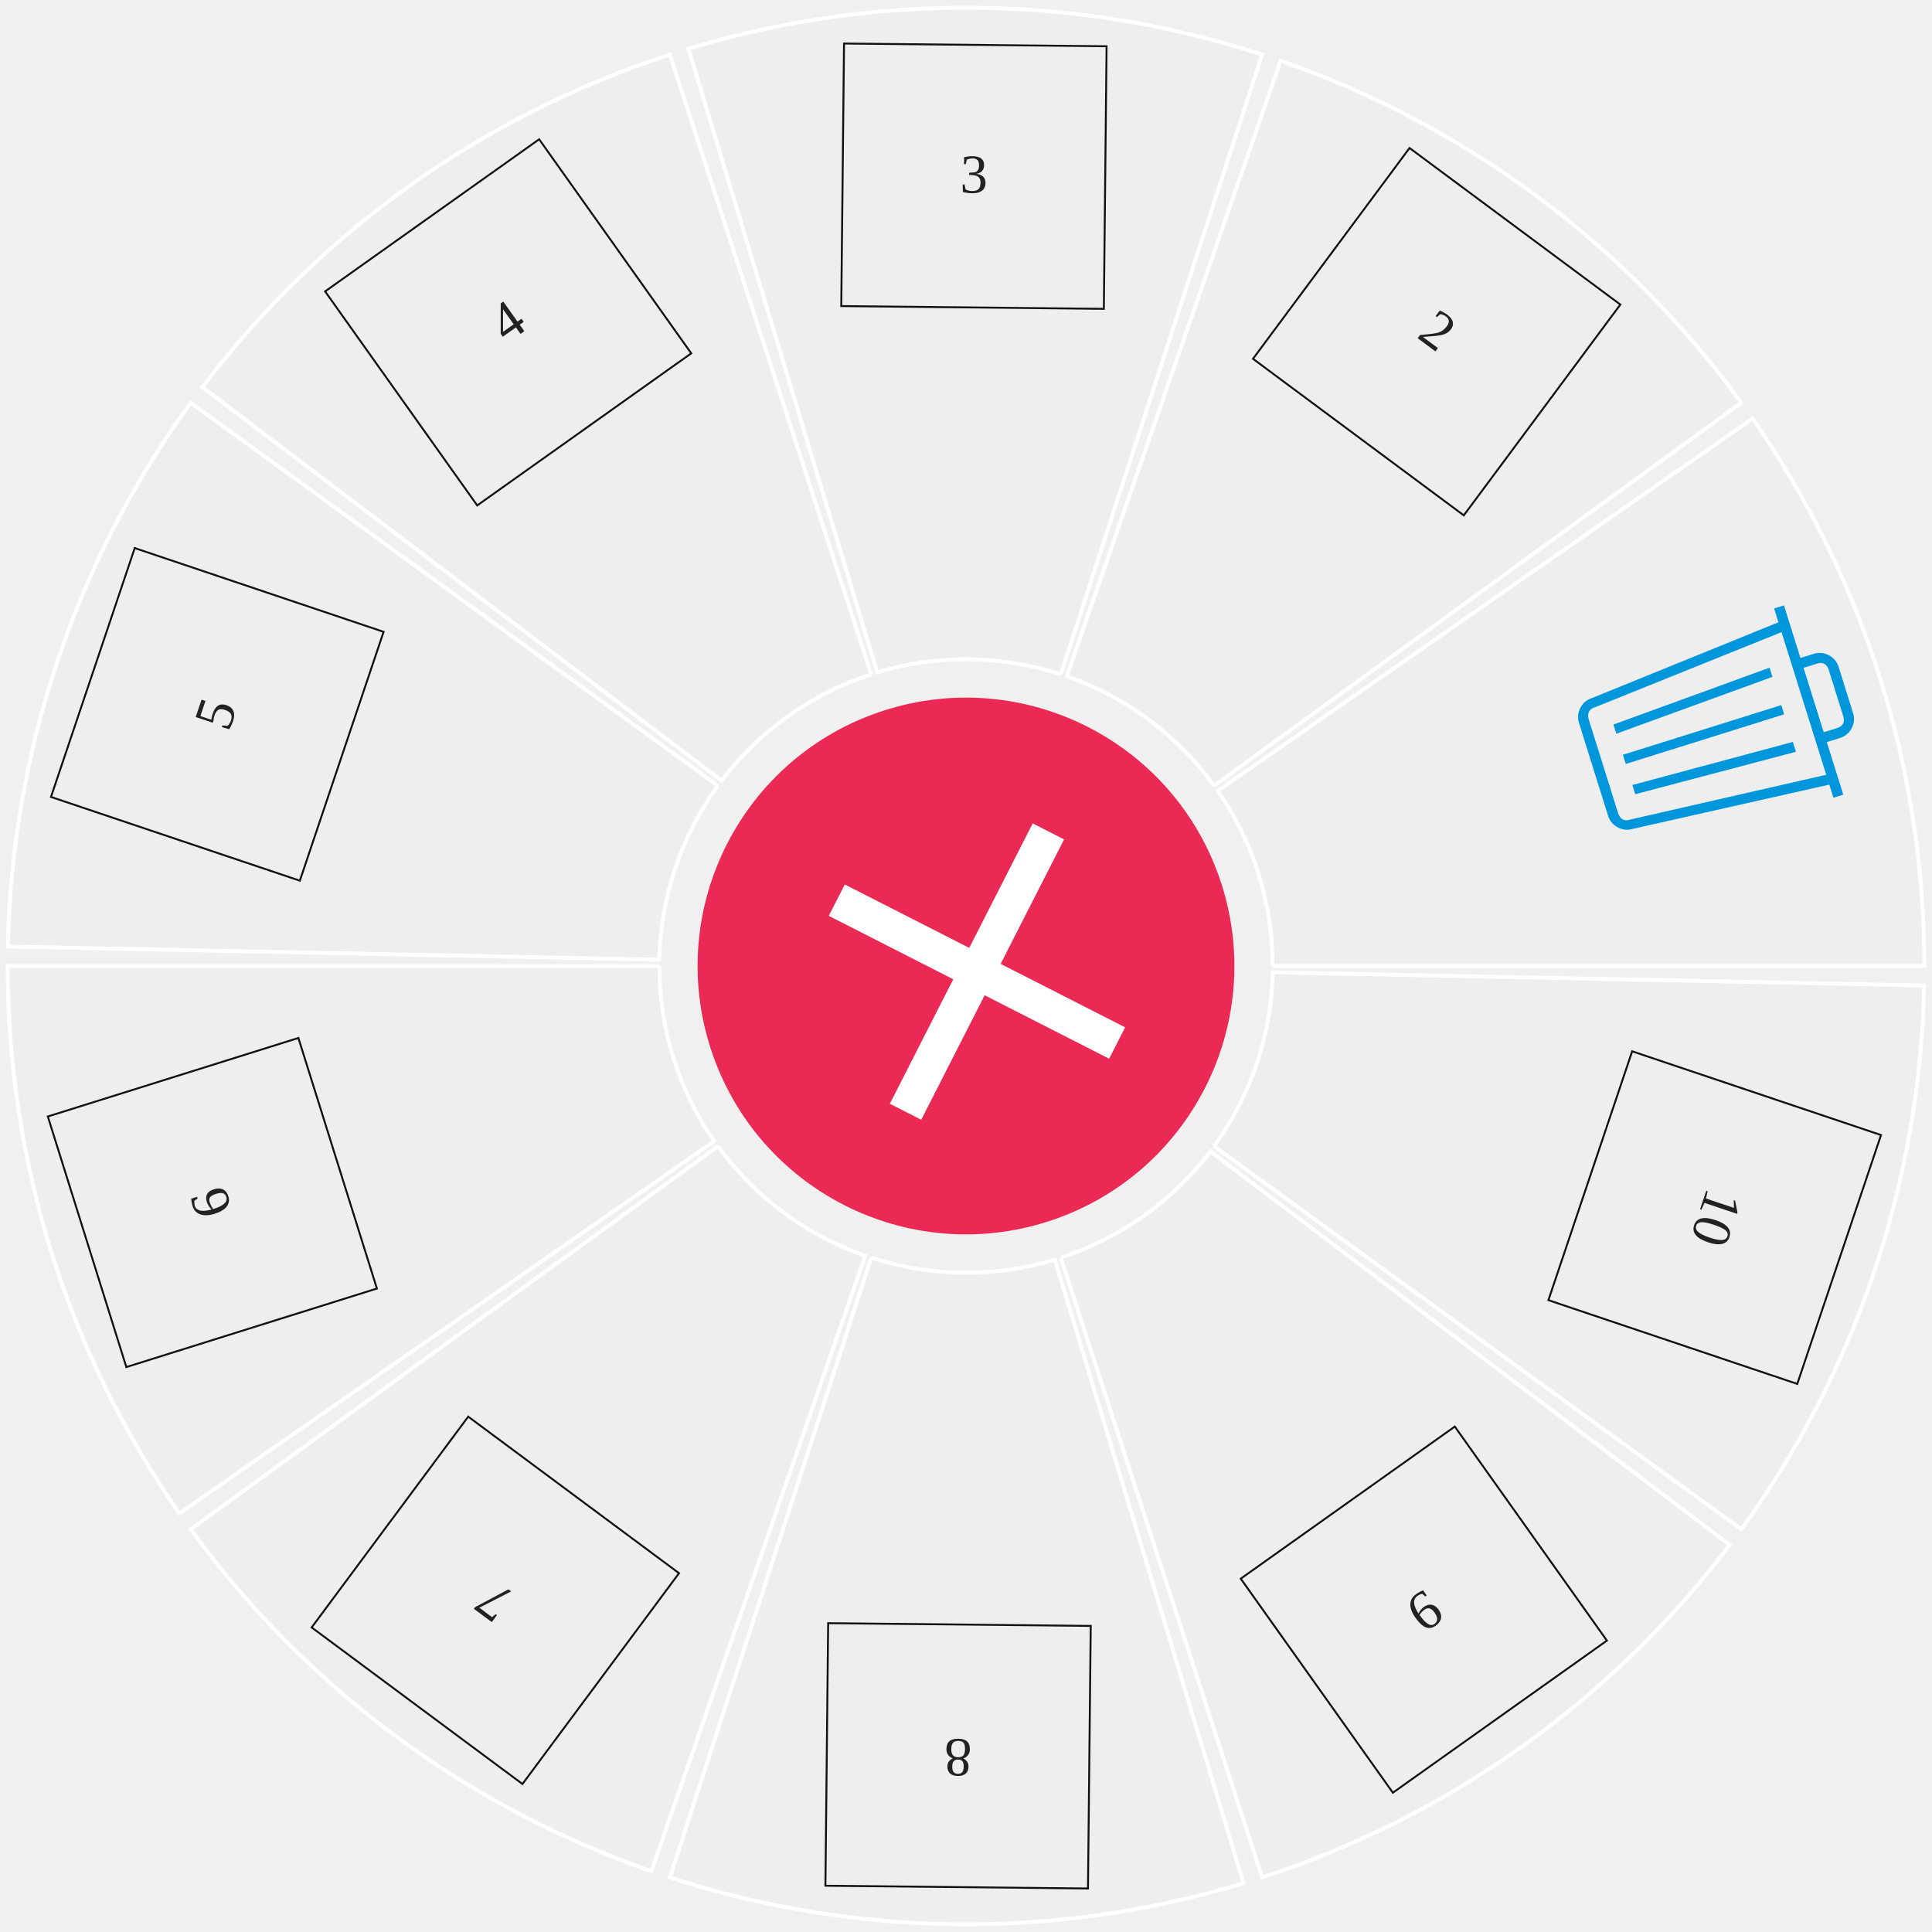
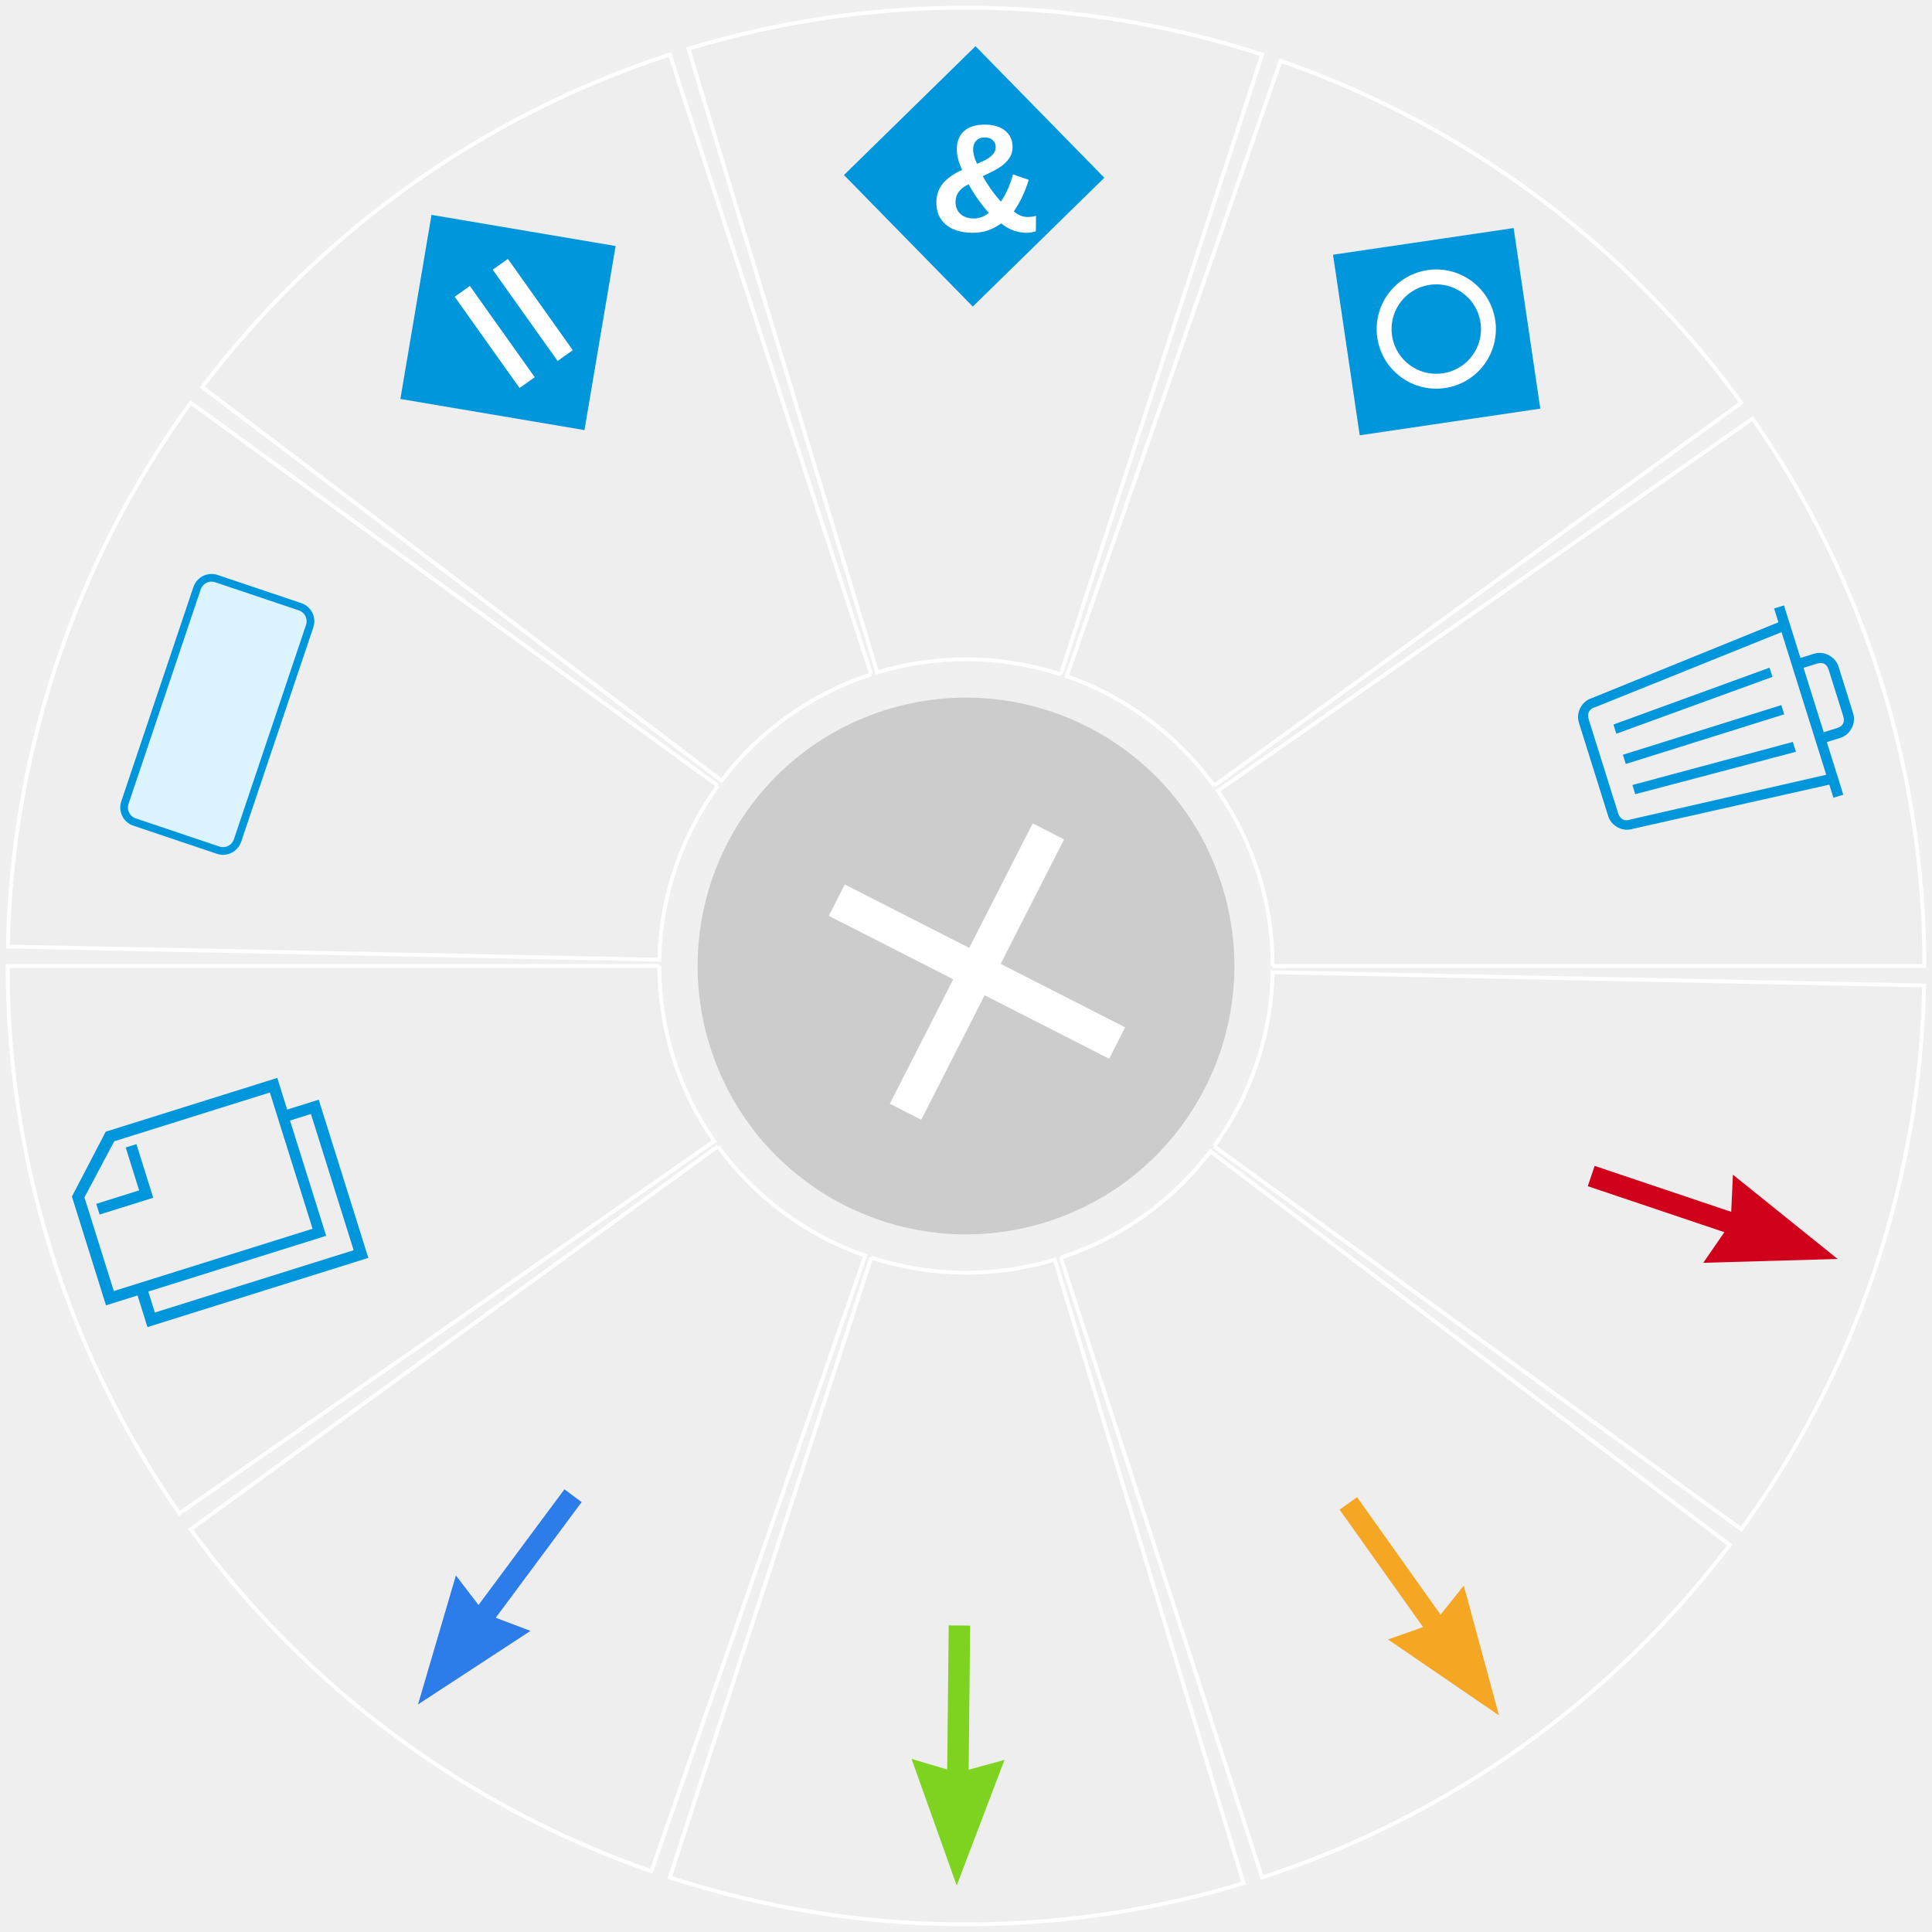
<svg xmlns="http://www.w3.org/2000/svg" xmlns:xlink="http://www.w3.org/1999/xlink" viewBox="-2 -2 504 504" style="-webkit-backface-visibility:visible;z-index:0;transform-origin:50% 50% 0;transform:matrix3d(-.9557804,-.2940813,0,0,.2940813,-.9557804,0,0,0,0,1,0,0,0,0,1);-webkit-user-select:none;margin:0 auto" display="block">
  <style>
#menu {
    display: block;
    margin: 0 auto;
    /*overflow: visible;*/ 
}

a {
    cursor: pointer; 
    outline: none;
}


.item .sector {
    fill: #eee;
    stroke: #fff;
}

.item:hover .sector, .item:focus .sector {
    fill: #ccc;
}

.menu-trigger {
-     fill: #EA2A55;
+     fill: #ccc;
    pointer-events: auto; 
}

.menu-trigger:hover, .menu-trigger:focus {
    cursor: pointer;
}
.icon {
    cursor: pointer;
}
symbol {
}
</style>
  <g id="symbolsContainer">
-     <symbol class="icon icon-" id="icon-1" viewBox="0 0 69 69">
+     <symbol class="icon icon-trash" id="icon-1" viewBox="0 0 69 69">
      <svg version="1.1" viewBox="0 0 18 24">
        <g fill="none" fill-rule="evenodd">
          <path d="m18 3.062v0.938h-1.25l-1.5 18.188c0 0.5-0.177 0.927-0.531 1.281s-0.781 0.531-1.281 0.531h-8.812c-0.5 0-0.927-0.177-1.281-0.531s-0.531-0.781-0.531-1.281l-1.5-18.188h-1.312v-0.938h5v-1.25c0-0.5 0.177-0.927 0.531-1.281s0.781-0.531 1.281-0.531h4.375c0.5 0 0.927 0.177 1.281 0.531s0.531 0.781 0.531 1.281v1.25h5zm-12.062-1.25v1.25h6.125v-1.25c0-0.583-0.292-0.875-0.875-0.875h-4.375c-0.583 0-0.875 0.292-0.875 0.875zm8.438 20.312l1.438-18.125h-13.562l1.438 18.125v0.062c0 0.583 0.312 0.875 0.938 0.875h8.812c0.625 0 0.938-0.292 0.938-0.875v-0.062zm-5.812-1.062v-15.062h0.875v15.062h-0.875zm4.438-15.062l-0.688 15.062h-0.875l0.625-15.062h0.938zm-7.125 0l0.688 15.062h-0.875l-0.688-15.062h0.875z" fill="#0096DC" />
        </g>
      </svg>
    </symbol>
-     <symbol class="icon icon-" id="icon-2" viewBox="0 0 69 69">
-       <rect fill="none" stroke="#111" width="100%" height="100%" />
-       <text fill="#222" x="50%" y="50%" dy=".3em" text-anchor="middle" font-size="1.2em">
-         2
-       </text>
+     <symbol class="icon icon-ext" id="icon-2" viewBox="0 0 69 69">
+       <svg version="1.1" viewBox="0 0 71 71">
+         <g fill="none" fill-rule="evenodd">
+           <rect transform="translate(35.5 35.5) rotate(45) translate(-35.5 -35.5)" x="11" y="11" width="49" height="49" fill="#0096DC" />
+           <circle cx="35" cy="35" r="14" stroke="#fff" stroke-width="4" />
+         </g>
+       </svg>
    </symbol>
-     <symbol class="icon icon-" id="icon-3" viewBox="0 0 69 69">
-       <rect fill="none" stroke="#111" width="100%" height="100%" />
-       <text fill="#222" x="50%" y="50%" dy=".3em" text-anchor="middle" font-size="1.2em">
-         3
-       </text>
+     <symbol class="icon icon-and" id="icon-3" viewBox="0 0 69 69">
+       <svg version="1.1" viewBox="0 0 72 72">
+         <g fill="none" fill-rule="evenodd">
+           <rect transform="translate(36.059 36.059) rotate(45) translate(-36.059 -36.059)" x="11" y="11" width="50.118" height="50.118" fill="#0096DC" />
+           <text fill="#FFFFFF" font-family="Arial-BoldMT, Arial" font-size="42" font-weight="bold">
+             <tspan x="24" y="51">&amp;</tspan>
+           </text>
+         </g>
+       </svg>
    </symbol>
-     <symbol class="icon icon-" id="icon-4" viewBox="0 0 69 69">
-       <rect fill="none" stroke="#111" width="100%" height="100%" />
-       <text fill="#222" x="50%" y="50%" dy=".3em" text-anchor="middle" font-size="1.2em">
-         4
-       </text>
+     <symbol class="icon icon-or" id="icon-4" viewBox="0 0 69 69">
+       <svg version="1.1" viewBox="0 0 71 71">
+         <g fill="none" fill-rule="evenodd">
+           <rect transform="translate(35.439 35.5) rotate(45) translate(-35.439 -35.5)" x="10.38" y="10.441" width="50.118" height="50.118" fill="#0096DC" />
+           <path d="m30.279 24.076v25.059" stroke="#fff" stroke-linecap="square" stroke-width="5" />
+           <path d="m42.809 24.076v25.059" stroke="#fff" stroke-linecap="square" stroke-width="5" />
+         </g>
+       </svg>
    </symbol>
-     <symbol class="icon icon-" id="icon-5" viewBox="0 0 69 69">
-       <rect fill="none" stroke="#111" width="100%" height="100%" />
-       <text fill="#222" x="50%" y="50%" dy=".3em" text-anchor="middle" font-size="1.2em">
-         5
-       </text>
+     <symbol class="icon icon-etap" id="icon-5" viewBox="0 0 69 69">
+       <svg version="1.1" viewBox="0 0 69 33">
+         <defs>
+           <rect id="a" width="69" height="33" rx="4" />
+         </defs>
+         <g fill="none" fill-rule="evenodd">
+           <use fill="#DBF4FF" fill-rule="evenodd" xlink:href="#a" />
+           <rect x="1" y="1" width="67" height="31" rx="4" stroke="#0096DC" stroke-width="2" />
+         </g>
+       </svg>
    </symbol>
-     <symbol class="icon icon-" id="icon-6" viewBox="0 0 69 69">
-       <rect fill="none" stroke="#111" width="100%" height="100%" />
-       <text fill="#222" x="50%" y="50%" dy=".3em" text-anchor="middle" font-size="1.2em">
-         6
-       </text>
+     <symbol class="icon icon-copy" id="icon-6" viewBox="0 0 69 69">
+       <svg version="1.1" viewBox="0 0 85 113">
+         <g fill="none" fill-rule="evenodd">
+           <path d="m56.8 9v19.2h19.2v4.8h-24v-24h4.8zm6.065-9l22.135 22.07v76.805h-14.167v14.125h-70.833v-98.875h14.167v-14.125h48.698zm3.135 108v-9.368h-51.615v-79.632h-9.385v89h61zm14-14v-69.678l-19.062-19.322h-41.938v89h61z" fill="#0096DC" />
+         </g>
+       </svg>
    </symbol>
-     <symbol class="icon icon-" id="icon-7" viewBox="0 0 69 69">
-       <rect fill="none" stroke="#111" width="100%" height="100%" />
-       <text fill="#222" x="50%" y="50%" dy=".3em" text-anchor="middle" font-size="1.2em">
-         7
-       </text>
+     <symbol class="icon icon-arrBlue" id="icon-7" viewBox="0 0 69 69">
+       <svg version="1.1" viewBox="0 0 13 37">
+         <g transform="translate(6.5 18) rotate(-90) translate(-18 -6.5)">
+           <path transform="translate(9.77 6.5) scale(-1 1) translate(-9.77 -6.5)" d="m0.77 6.5h18" stroke="#2C7CE9" stroke-linecap="square" stroke-width="3" />
+           <polygon points="18 0 19.857 6.5 18 13 35.643 6.5" fill="#2C7CE9" />
+         </g>
+       </svg>
    </symbol>
-     <symbol class="icon icon-" id="icon-8" viewBox="0 0 69 69">
-       <rect fill="none" stroke="#111" width="100%" height="100%" />
-       <text fill="#222" x="50%" y="50%" dy=".3em" text-anchor="middle" font-size="1.2em">
-         8
-       </text>
+     <symbol class="icon icon-arrGreen" id="icon-8" viewBox="0 0 69 69">
+       <svg version="1.1" viewBox="0 0 13 37">
+         <g transform="translate(6.5 18) rotate(-90) translate(-18 -6.5)">
+           <path transform="translate(9.77 6.5) scale(-1 1) translate(-9.77 -6.5)" d="m0.77 6.5h18" stroke="#7ED321" stroke-linecap="square" stroke-width="3" />
+           <polygon points="18 0 19.857 6.5 18 13 35.643 6.5" fill="#7ED321" />
+         </g>
+       </svg>
    </symbol>
-     <symbol class="icon icon-" id="icon-9" viewBox="0 0 69 69">
-       <rect fill="none" stroke="#111" width="100%" height="100%" />
-       <text fill="#222" x="50%" y="50%" dy=".3em" text-anchor="middle" font-size="1.2em">
-         9
-       </text>
+     <symbol class="icon icon-arrYellow" id="icon-9" viewBox="0 0 69 69">
+       <svg version="1.1" viewBox="0 0 13 37">
+         <g transform="translate(6.5 18) rotate(-90) translate(-18 -6.5)">
+           <path transform="translate(9.77 6.5) scale(-1 1) translate(-9.77 -6.5)" d="m0.77 6.5h18" stroke="#F5A623" stroke-linecap="square" stroke-width="3" />
+           <polygon points="18 0 19.857 6.5 18 13 35.643 6.5" fill="#F5A623" />
+         </g>
+       </svg>
    </symbol>
-     <symbol class="icon icon-" id="icon-10" viewBox="0 0 69 69">
-       <rect fill="none" stroke="#111" width="100%" height="100%" />
-       <text fill="#222" x="50%" y="50%" dy=".3em" text-anchor="middle" font-size="1.2em">
-         10
-       </text>
+     <symbol class="icon icon-arrRed" id="icon-10" viewBox="0 0 69 69">
+       <svg version="1.1" viewBox="0 0 13 37">
+         <g transform="translate(6.5 18) rotate(-90) translate(-18 -6.5)">
+           <path transform="translate(9.77 6.5) scale(-1 1) translate(-9.77 -6.5)" d="m0.77 6.5h18" stroke="#D0021B" stroke-linecap="square" stroke-width="3" />
+           <polygon points="18 0 19.857 6.5 18 13 35.643 6.5" fill="#D0021B" />
+         </g>
+       </svg>
    </symbol>
  </g>
  <g id="itemsContainer">
    <a class="item" id="item-1" tabindex="0" data-svg-origin="250 250">
      <path fill="none" stroke="#111" d="M330 250h170a250 250 0 0 0-44.8-142.8l-139.5 97.1A80 80 0 0 1 330 250" class="sector" />
      <use xlink:href="#icon-1" width="69" height="69" x="412.1" y="153.8" transform="rotate(72.6 446.6 188.3)" />
    </a>
    <a class="item" id="item-2" tabindex="0" transform="rotate(-36 250 250) scale(.99999)" data-svg-origin="250 250">
      <path fill="none" stroke="#111" d="M330 250h170a250 250 0 0 0-44.8-142.8l-139.5 97.1A80 80 0 0 1 330 250" class="sector" />
      <use xlink:href="#icon-2" width="69" height="69" x="412.1" y="153.8" transform="rotate(72.6 446.6 188.3)" />
    </a>
    <a class="item" id="item-3" tabindex="0" transform="rotate(-72 250 250) scale(.99999)" data-svg-origin="250 250">
      <path fill="none" stroke="#111" d="M330 250h170a250 250 0 0 0-44.8-142.8l-139.5 97.1A80 80 0 0 1 330 250" class="sector" />
      <use xlink:href="#icon-3" width="69" height="69" x="412.1" y="153.8" transform="rotate(72.6 446.6 188.3)" />
    </a>
    <a class="item" id="item-4" tabindex="0" transform="rotate(-108 250 250) scale(.99999)" data-svg-origin="250 250">
      <path fill="none" stroke="#111" d="M330 250h170a250 250 0 0 0-44.8-142.8l-139.5 97.1A80 80 0 0 1 330 250" class="sector" />
      <use xlink:href="#icon-4" width="69" height="69" x="412.1" y="153.8" transform="rotate(72.6 446.6 188.3)" />
    </a>
    <a class="item" id="item-5" tabindex="0" transform="rotate(-144 250 250) scale(.99999)" data-svg-origin="250 250">
      <path fill="none" stroke="#111" d="M330 250h170a250 250 0 0 0-44.8-142.8l-139.5 97.1A80 80 0 0 1 330 250" class="sector" />
      <use xlink:href="#icon-5" width="69" height="69" x="412.1" y="153.8" transform="rotate(72.6 446.6 188.3)" />
    </a>
    <a class="item" id="item-6" tabindex="0" transform="rotate(180 250 250)" data-svg-origin="250 250">
      <path fill="none" stroke="#111" d="M330 250h170a250 250 0 0 0-44.8-142.8l-139.5 97.1A80 80 0 0 1 330 250" class="sector" />
      <use xlink:href="#icon-6" width="69" height="69" x="412.1" y="153.8" transform="rotate(72.6 446.6 188.3)" />
    </a>
    <a class="item" id="item-7" tabindex="0" transform="rotate(144 250 250) scale(.99999)" data-svg-origin="250 250">
      <path fill="none" stroke="#111" d="M330 250h170a250 250 0 0 0-44.8-142.8l-139.5 97.1A80 80 0 0 1 330 250" class="sector" />
      <use xlink:href="#icon-7" width="69" height="69" x="412.1" y="153.8" transform="rotate(72.6 446.6 188.3)" />
    </a>
    <a class="item" id="item-8" tabindex="0" transform="rotate(108 250 250) scale(.99999)" data-svg-origin="250 250">
      <path fill="none" stroke="#111" d="M330 250h170a250 250 0 0 0-44.8-142.8l-139.5 97.1A80 80 0 0 1 330 250" class="sector" />
      <use xlink:href="#icon-8" width="69" height="69" x="412.1" y="153.8" transform="rotate(72.6 446.6 188.3)" />
    </a>
    <a class="item" id="item-9" tabindex="0" transform="rotate(72 250 250) scale(.99999)" data-svg-origin="250 250">
      <path fill="none" stroke="#111" d="M330 250h170a250 250 0 0 0-44.8-142.8l-139.5 97.1A80 80 0 0 1 330 250" class="sector" />
      <use xlink:href="#icon-9" width="69" height="69" x="412.1" y="153.8" transform="rotate(72.6 446.6 188.3)" />
    </a>
    <a class="item" id="item-10" tabindex="0" transform="rotate(36 250 250) scale(.99999)" data-svg-origin="250 250">
      <path fill="none" stroke="#111" d="M330 250h170a250 250 0 0 0-44.8-142.8l-139.5 97.1A80 80 0 0 1 330 250" class="sector" />
      <use xlink:href="#icon-10" width="69" height="69" x="412.1" y="153.8" transform="rotate(72.6 446.6 188.3)" />
    </a>
  </g>
  <g id="trigger" class="trigger menu-trigger" role="button" transform="rotate(-18, 250, 250)">
    <circle cx="250" cy="250" r="70" />
    <svg version="1.1" x="220" y="220" viewBox="0 0 100 100">
      <g fill="none" fill-rule="evenodd">
        <polygon points="12.805 1.289 7.691 6.402 12.805 11.516 11.516 12.805 6.402 7.691 1.289 12.805 0 11.516 5.113 6.402 0 1.289 1.289 0 6.402 5.113 11.516 0" fill="#fff" />
      </g>
    </svg>
  </g>
</svg>
